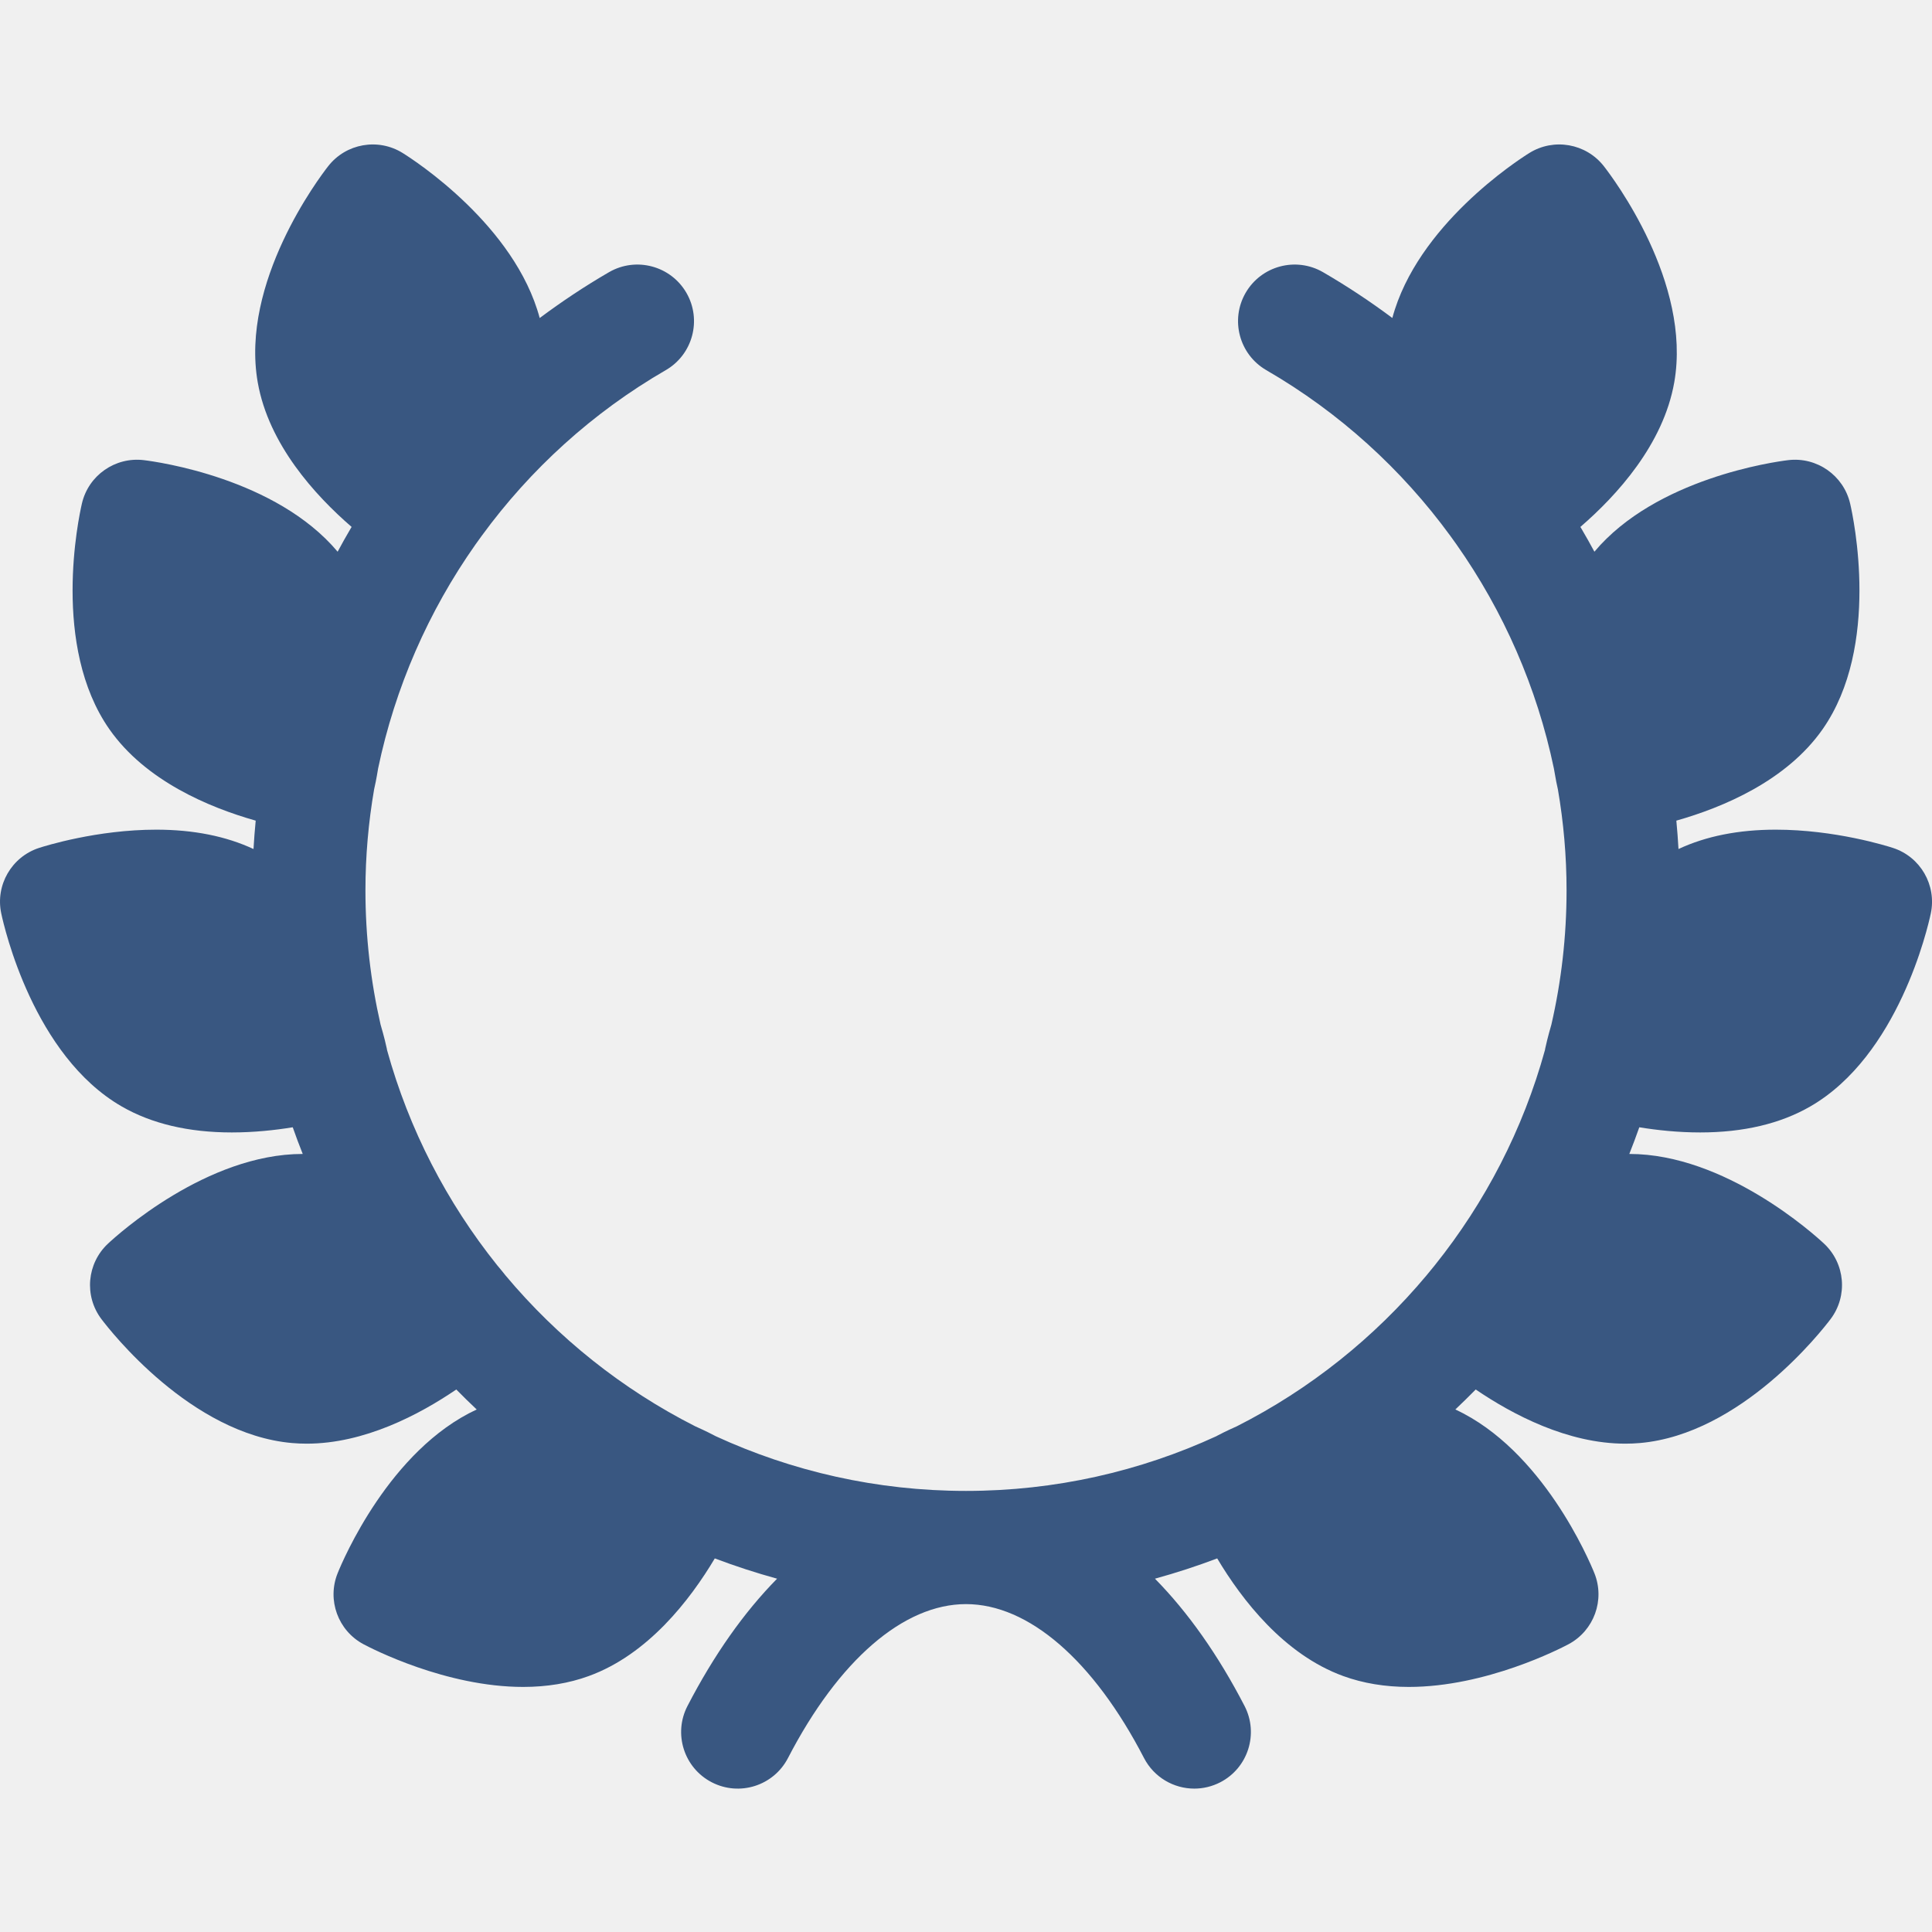
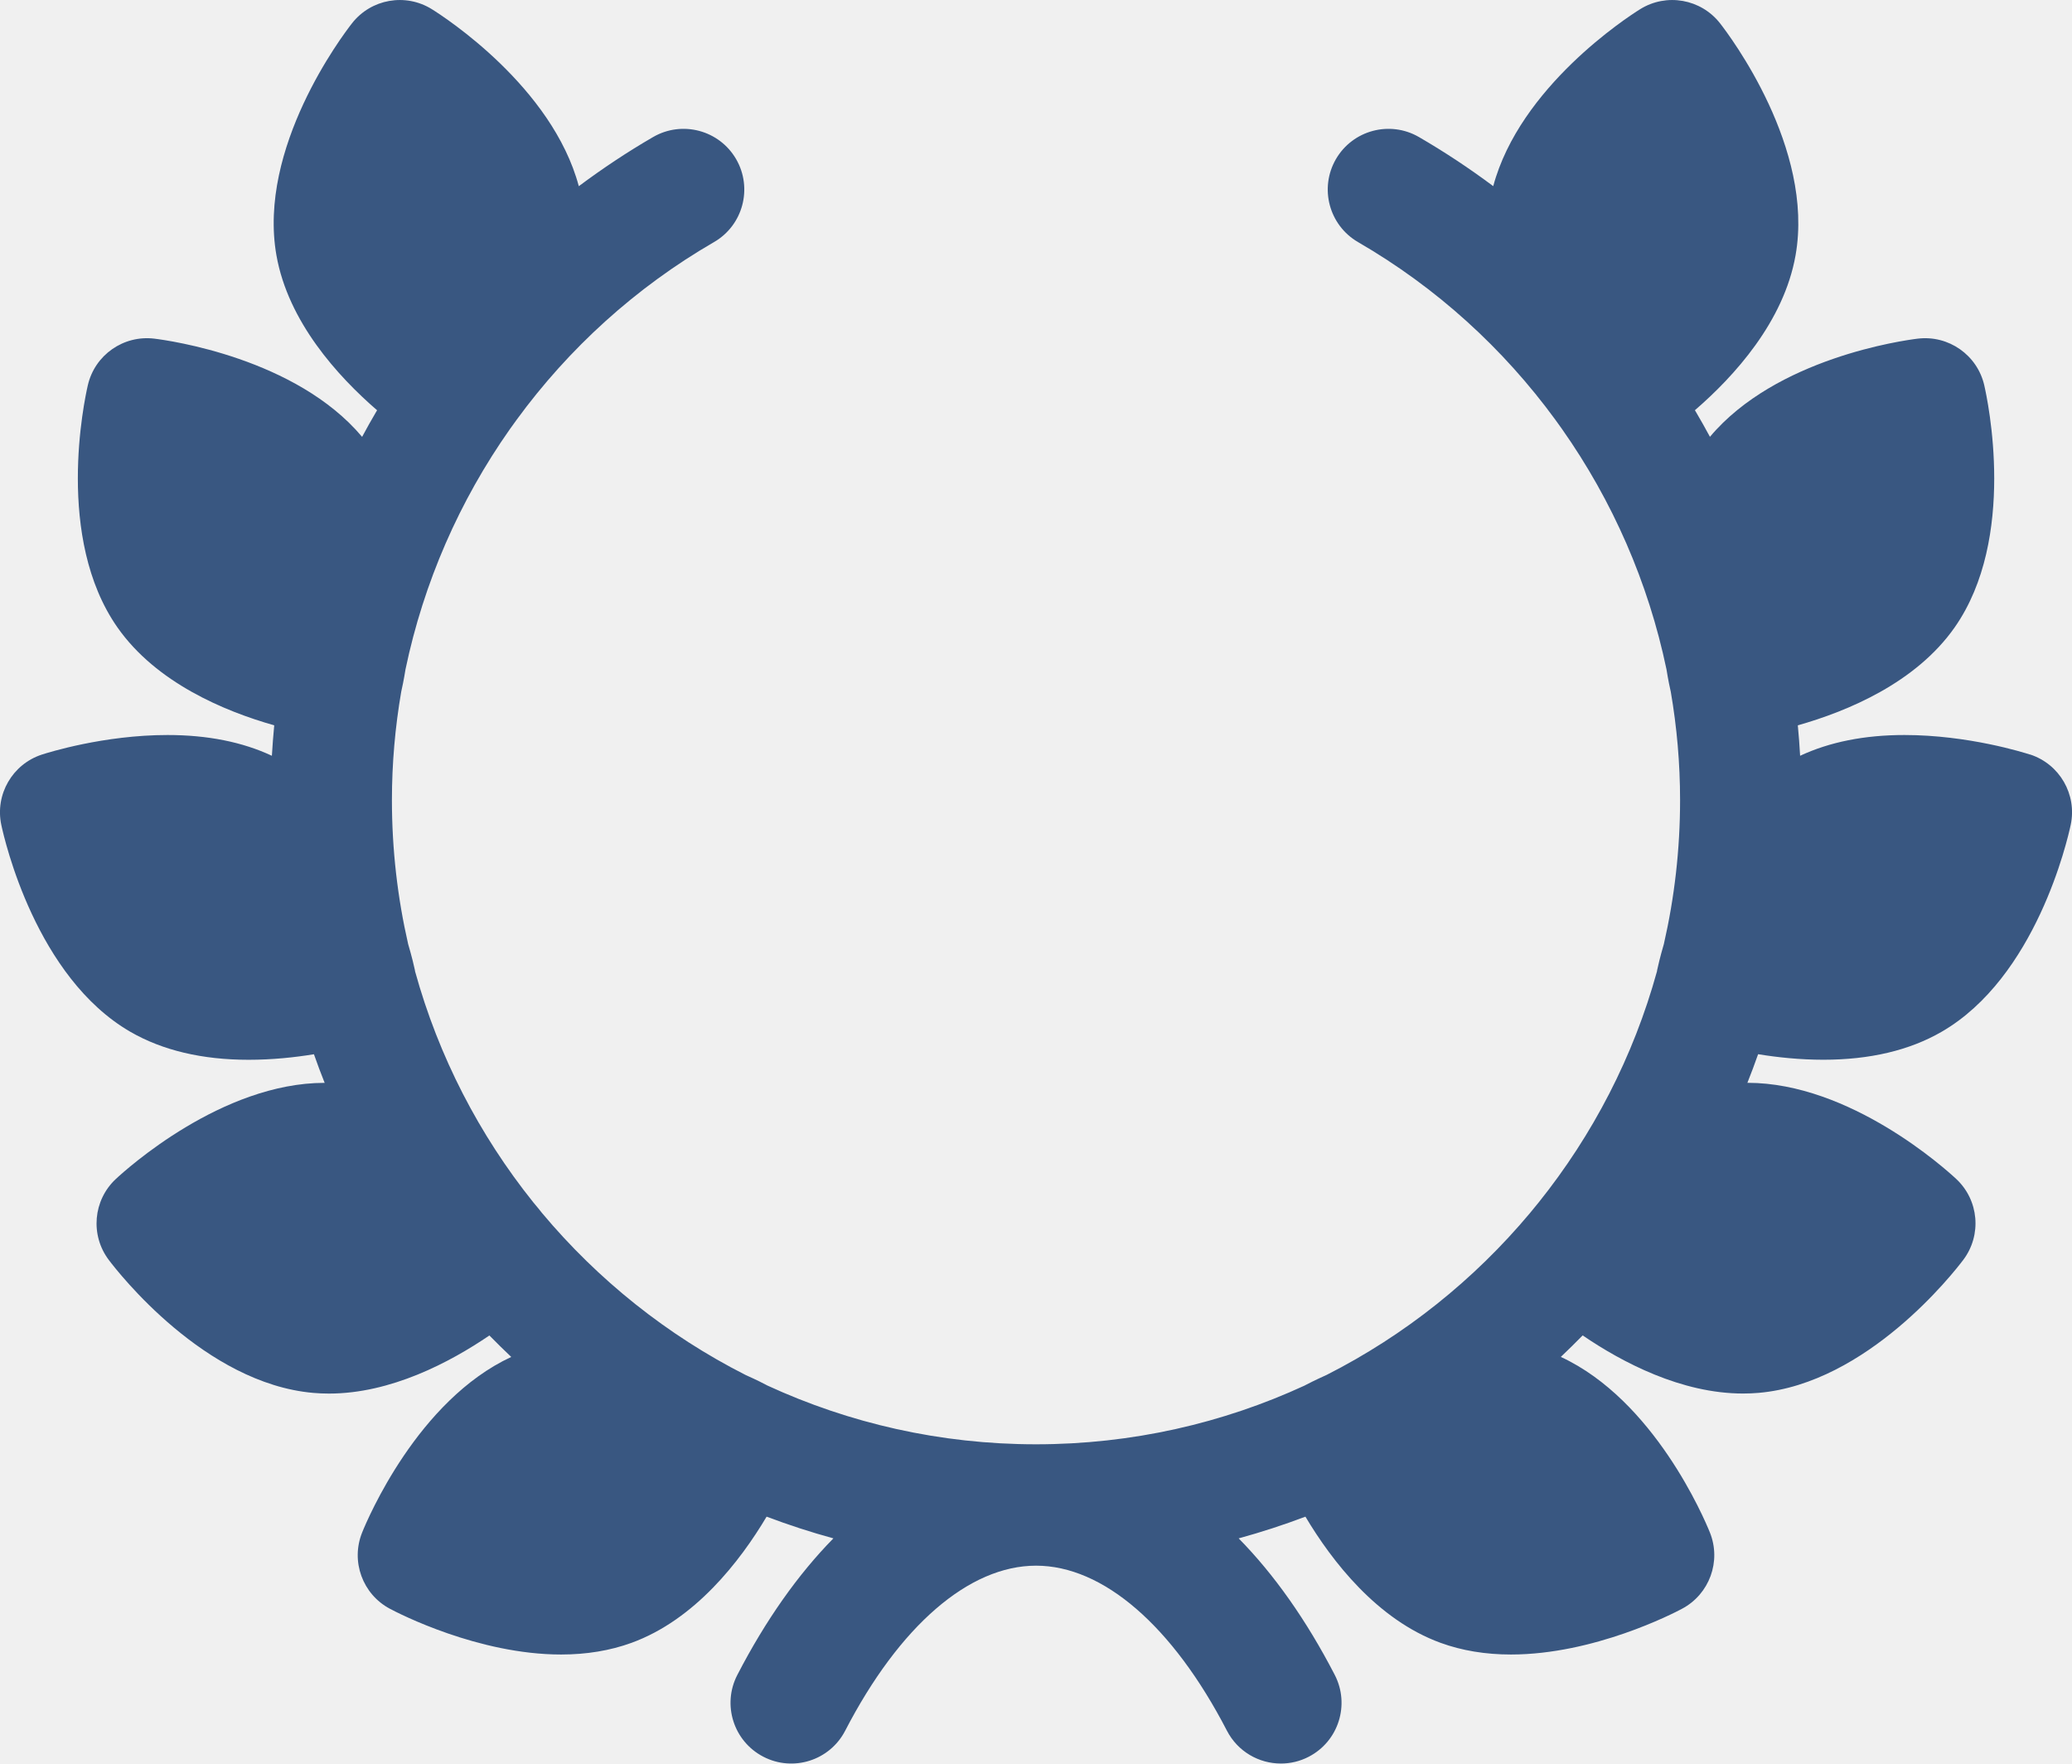
- <svg xmlns="http://www.w3.org/2000/svg" width="46" height="46" viewBox="0 0 46 46" fill="none">
-   <g clip-path="url(#clip0)">
-     <path d="M45.069 20.188C44.932 20.144 43.694 19.754 42.28 19.754C41.394 19.754 40.617 19.909 39.964 20.215C39.951 19.989 39.935 19.764 39.913 19.539C41.022 19.225 42.534 18.592 43.394 17.365C44.782 15.384 44.13 12.331 44.051 11.99C43.895 11.319 43.258 10.873 42.574 10.956C42.243 10.996 39.429 11.389 37.962 13.136C37.861 12.949 37.758 12.764 37.65 12.582C37.643 12.569 37.635 12.557 37.628 12.546C38.501 11.792 39.603 10.58 39.863 9.105C40.283 6.723 38.402 4.233 38.187 3.957C37.762 3.414 36.996 3.279 36.411 3.644C36.128 3.82 33.742 5.367 33.151 7.571C32.623 7.177 32.072 6.812 31.5 6.48C30.855 6.108 30.031 6.328 29.658 6.972C29.286 7.616 29.506 8.44 30.15 8.813C31.895 9.823 33.377 11.177 34.532 12.759C34.59 12.841 34.639 12.909 34.677 12.961C35.8 14.555 36.595 16.37 36.997 18.296C37.038 18.545 37.075 18.72 37.091 18.787C37.091 18.788 37.092 18.789 37.092 18.79C37.228 19.579 37.299 20.385 37.299 21.199C37.299 22.297 37.174 23.367 36.938 24.394C36.853 24.685 36.806 24.892 36.79 24.968C36.788 24.979 36.787 24.99 36.785 25C36.263 26.894 35.359 28.631 34.163 30.124C34.079 30.224 34.011 30.307 33.965 30.366C32.724 31.849 31.189 33.077 29.449 33.959C29.198 34.07 29.03 34.157 28.977 34.186C28.973 34.188 28.968 34.191 28.964 34.194C27.148 35.03 25.128 35.498 23 35.498C20.873 35.498 18.852 35.03 17.036 34.193C17.031 34.191 17.027 34.188 17.023 34.186C16.97 34.157 16.803 34.071 16.552 33.959C14.812 33.077 13.277 31.849 12.035 30.366C11.989 30.307 11.922 30.224 11.837 30.124C10.641 28.631 9.738 26.894 9.215 25C9.213 24.99 9.212 24.979 9.21 24.968C9.194 24.892 9.147 24.685 9.061 24.394C8.826 23.367 8.701 22.297 8.701 21.199C8.701 20.385 8.772 19.58 8.908 18.791C8.908 18.789 8.909 18.788 8.909 18.787C8.925 18.72 8.963 18.545 9.003 18.295C9.405 16.372 10.199 14.557 11.321 12.964C11.36 12.911 11.411 12.841 11.471 12.756C12.626 11.175 14.107 9.822 15.851 8.813C16.495 8.441 16.715 7.616 16.343 6.972C15.97 6.328 15.145 6.108 14.501 6.48C13.928 6.812 13.378 7.178 12.85 7.572C12.259 5.367 9.872 3.82 9.589 3.644C9.004 3.279 8.238 3.414 7.814 3.957C7.598 4.233 5.717 6.723 6.137 9.106C6.397 10.581 7.5 11.792 8.372 12.546C8.365 12.558 8.358 12.569 8.35 12.582C8.243 12.764 8.139 12.949 8.039 13.136C6.571 11.389 3.757 10.996 3.426 10.956C2.742 10.873 2.105 11.318 1.95 11.99C1.871 12.332 1.219 15.384 2.606 17.365C3.466 18.592 4.978 19.225 6.088 19.539C6.066 19.764 6.049 19.989 6.036 20.215C5.383 19.91 4.606 19.754 3.721 19.754C2.307 19.754 1.068 20.144 0.931 20.188C0.276 20.401 -0.114 21.075 0.03 21.749C0.103 22.092 0.801 25.134 2.896 26.343C3.609 26.755 4.491 26.963 5.519 26.963C5.52 26.963 5.52 26.963 5.52 26.963C6.043 26.963 6.541 26.91 6.97 26.84C7.045 27.054 7.124 27.266 7.208 27.475C7.207 27.475 7.206 27.475 7.205 27.475C4.925 27.475 2.806 29.391 2.572 29.61C2.068 30.08 1.999 30.855 2.414 31.406C2.625 31.685 4.544 34.147 6.954 34.358C7.069 34.368 7.186 34.373 7.303 34.373C7.303 34.373 7.303 34.373 7.303 34.373C8.674 34.373 9.985 33.682 10.864 33.083C11.023 33.245 11.185 33.404 11.35 33.559C9.277 34.521 8.165 37.145 8.04 37.455C7.781 38.094 8.048 38.825 8.656 39.149C8.852 39.253 10.618 40.165 12.456 40.165C12.456 40.165 12.456 40.165 12.456 40.165C13.021 40.165 13.547 40.078 14.018 39.906C15.427 39.394 16.428 38.097 17.019 37.105C17.503 37.288 17.998 37.449 18.502 37.588C17.717 38.385 16.999 39.401 16.369 40.618C16.026 41.279 16.285 42.093 16.946 42.435C17.607 42.777 18.42 42.519 18.762 41.857C19.968 39.529 21.512 38.193 23 38.193C24.488 38.193 26.033 39.529 27.238 41.857C27.478 42.32 27.948 42.586 28.436 42.586C28.645 42.586 28.857 42.537 29.055 42.435C29.716 42.093 29.974 41.279 29.632 40.618C29.002 39.4 28.283 38.385 27.499 37.588C28.003 37.449 28.497 37.288 28.981 37.105C29.572 38.096 30.574 39.394 31.982 39.906C32.454 40.078 32.979 40.165 33.544 40.165C35.382 40.165 37.148 39.253 37.344 39.149C37.953 38.825 38.219 38.094 37.961 37.455C37.836 37.145 36.724 34.52 34.651 33.559C34.816 33.403 34.977 33.244 35.136 33.083C36.016 33.682 37.327 34.373 38.697 34.373C38.814 34.373 38.932 34.368 39.046 34.358C41.457 34.147 43.375 31.685 43.586 31.406C44.001 30.855 43.933 30.08 43.429 29.61C43.195 29.391 41.075 27.475 38.795 27.475C38.794 27.475 38.793 27.475 38.793 27.475C38.877 27.266 38.955 27.054 39.031 26.84C39.459 26.91 39.958 26.963 40.481 26.963C41.509 26.963 42.392 26.755 43.104 26.343C45.199 25.134 45.898 22.093 45.971 21.75C46.114 21.075 45.725 20.401 45.069 20.188Z" fill="#395781" />
+ <svg xmlns="http://www.w3.org/2000/svg" style="fill:none" id="svg11" version="1.1" viewBox="0 0 46 39.147" height="39.147" width="46">
+   <g transform="translate(-1.1631716e-7,-3.439089)" id="g4" clip-path="url(#clip0)">
+     <path style="fill:#395781" id="path2" d="m 45.069,20.188 c -0.137,-0.044 -1.375,-0.434 -2.789,-0.434 -0.885,0 -1.662,0.155 -2.316,0.461 -0.013,-0.226 -0.029,-0.451 -0.051,-0.676 1.11,-0.314 2.622,-0.946 3.482,-2.174 1.388,-1.981 0.735,-5.034 0.657,-5.375 -0.155,-0.671 -0.792,-1.117 -1.477,-1.034 -0.331,0.04 -3.145,0.433 -4.613,2.179 -0.1,-0.186 -0.204,-0.371 -0.312,-0.554 -0.007,-0.012 -0.015,-0.024 -0.022,-0.036 0.873,-0.754 1.975,-1.965 2.235,-3.44 C 40.283,6.723 38.402,4.233 38.187,3.957 37.762,3.414 36.996,3.279 36.411,3.644 36.128,3.82 33.742,5.367 33.151,7.571 32.623,7.177 32.072,6.812 31.5,6.48 30.855,6.108 30.031,6.328 29.658,6.972 29.286,7.616 29.506,8.44 30.15,8.813 c 1.745,1.01 3.227,2.364 4.382,3.946 0.057,0.082 0.106,0.149 0.145,0.202 1.123,1.594 1.918,3.41 2.32,5.335 0.04,0.249 0.078,0.424 0.094,0.491 4e-4,0.001 7e-4,0.002 0.001,0.003 0.136,0.789 0.207,1.595 0.207,2.409 0,1.098 -0.125,2.167 -0.36,3.195 -0.085,0.29 -0.132,0.498 -0.148,0.574 -0.002,0.011 -0.003,0.021 -0.005,0.032 -0.522,1.894 -1.426,3.631 -2.622,5.124 -0.084,0.1 -0.152,0.183 -0.198,0.242 -1.241,1.482 -2.776,2.711 -4.516,3.593 -0.251,0.112 -0.419,0.199 -0.472,0.227 -0.005,0.002 -0.009,0.006 -0.014,0.008 -1.816,0.837 -3.836,1.304 -5.964,1.304 -2.127,0 -4.148,-0.468 -5.964,-1.305 C 17.031,34.191 17.027,34.188 17.023,34.186 16.97,34.157 16.803,34.071 16.552,33.959 14.812,33.077 13.277,31.849 12.035,30.366 11.989,30.307 11.922,30.224 11.837,30.124 10.641,28.631 9.738,26.894 9.215,25 9.213,24.99 9.212,24.979 9.21,24.968 9.194,24.892 9.147,24.685 9.061,24.394 8.826,23.367 8.701,22.297 8.701,21.199 c 0,-0.814 0.071,-1.619 0.207,-2.409 0,-0.001 7e-4,-0.003 0.001,-0.004 0.015,-0.067 0.054,-0.242 0.094,-0.492 0.402,-1.923 1.196,-3.738 2.318,-5.331 0.04,-0.053 0.091,-0.123 0.15,-0.208 C 12.626,11.175 14.107,9.822 15.851,8.813 16.495,8.441 16.715,7.616 16.343,6.972 15.97,6.328 15.145,6.108 14.501,6.48 13.928,6.812 13.378,7.178 12.85,7.572 12.259,5.367 9.872,3.82 9.589,3.644 9.004,3.279 8.238,3.414 7.814,3.957 7.598,4.233 5.717,6.723 6.137,9.106 6.397,10.581 7.5,11.792 8.372,12.546 8.365,12.558 8.358,12.569 8.35,12.582 8.243,12.764 8.139,12.949 8.039,13.136 6.571,11.389 3.757,10.996 3.426,10.956 2.742,10.873 2.105,11.318 1.95,11.99 c -0.079,0.342 -0.731,3.393 0.657,5.375 0.859,1.227 2.372,1.86 3.481,2.174 -0.022,0.225 -0.038,0.45 -0.052,0.676 -0.653,-0.306 -1.43,-0.461 -2.316,-0.461 -1.414,0 -2.653,0.39 -2.789,0.434 -0.656,0.213 -1.045,0.887 -0.902,1.561 0.073,0.343 0.772,3.384 2.867,4.594 0.712,0.411 1.595,0.62 2.623,0.62 3.5e-4,0 3.5e-4,0 7e-4,0 0.523,0 1.022,-0.053 1.45,-0.123 0.075,0.214 0.154,0.426 0.238,0.635 -7e-4,0 -0.001,0 -0.002,0 -2.281,0 -4.4,1.916 -4.634,2.134 -0.504,0.47 -0.572,1.245 -0.157,1.796 0.211,0.28 2.13,2.741 4.54,2.952 0.114,0.01 0.232,0.015 0.349,0.015 3.5e-4,0 0,0 3.5e-4,0 1.37,0 2.681,-0.691 3.561,-1.29 0.159,0.162 0.32,0.321 0.485,0.477 -2.073,0.962 -3.185,3.586 -3.31,3.896 -0.258,0.639 0.008,1.371 0.617,1.694 0.195,0.104 1.962,1.015 3.8,1.015 0,0 0,0 3e-4,0 0.565,0 1.09,-0.087 1.562,-0.259 1.408,-0.512 2.41,-1.81 3,-2.801 0.484,0.183 0.979,0.344 1.483,0.482 -0.784,0.798 -1.503,1.813 -2.133,3.031 -0.342,0.661 -0.084,1.474 0.578,1.816 0.661,0.342 1.474,0.084 1.816,-0.577 1.205,-2.329 2.75,-3.664 4.238,-3.664 1.488,0 3.033,1.335 4.238,3.664 0.24,0.463 0.71,0.728 1.198,0.728 0.208,0 0.42,-0.048 0.618,-0.151 0.661,-0.342 0.919,-1.155 0.577,-1.817 -0.63,-1.218 -1.349,-2.233 -2.133,-3.03 0.504,-0.138 0.999,-0.299 1.482,-0.482 0.591,0.991 1.593,2.288 3.001,2.801 0.471,0.172 0.997,0.259 1.562,0.259 1.838,0 3.604,-0.911 3.799,-1.016 0.609,-0.324 0.875,-1.055 0.617,-1.694 -0.125,-0.31 -1.237,-2.935 -3.309,-3.896 0.165,-0.156 0.326,-0.315 0.485,-0.477 0.88,0.599 2.191,1.29 3.561,1.29 0.117,0 0.235,-0.005 0.349,-0.015 2.41,-0.211 4.329,-2.672 4.54,-2.952 0.415,-0.551 0.347,-1.326 -0.157,-1.796 -0.234,-0.218 -2.353,-2.134 -4.634,-2.134 -7e-4,0 -0.001,0 -0.002,0 0.084,-0.21 0.163,-0.421 0.238,-0.635 0.428,0.07 0.927,0.123 1.45,0.123 1.028,0 1.911,-0.208 2.623,-0.62 2.095,-1.21 2.794,-4.251 2.867,-4.594 0.143,-0.675 -0.246,-1.348 -0.902,-1.562 z" />
  </g>
-   <defs>
+   <defs id="defs9">
    <clipPath id="clip0">
-       <rect width="46" height="46" fill="white" transform="matrix(1 0 0 -1 0 46)" />
+       <rect style="fill:#ffffff" y="0" x="0" id="rect6" transform="matrix(1,0,0,-1,0,46)" height="46" width="46" />
    </clipPath>
  </defs>
</svg>
